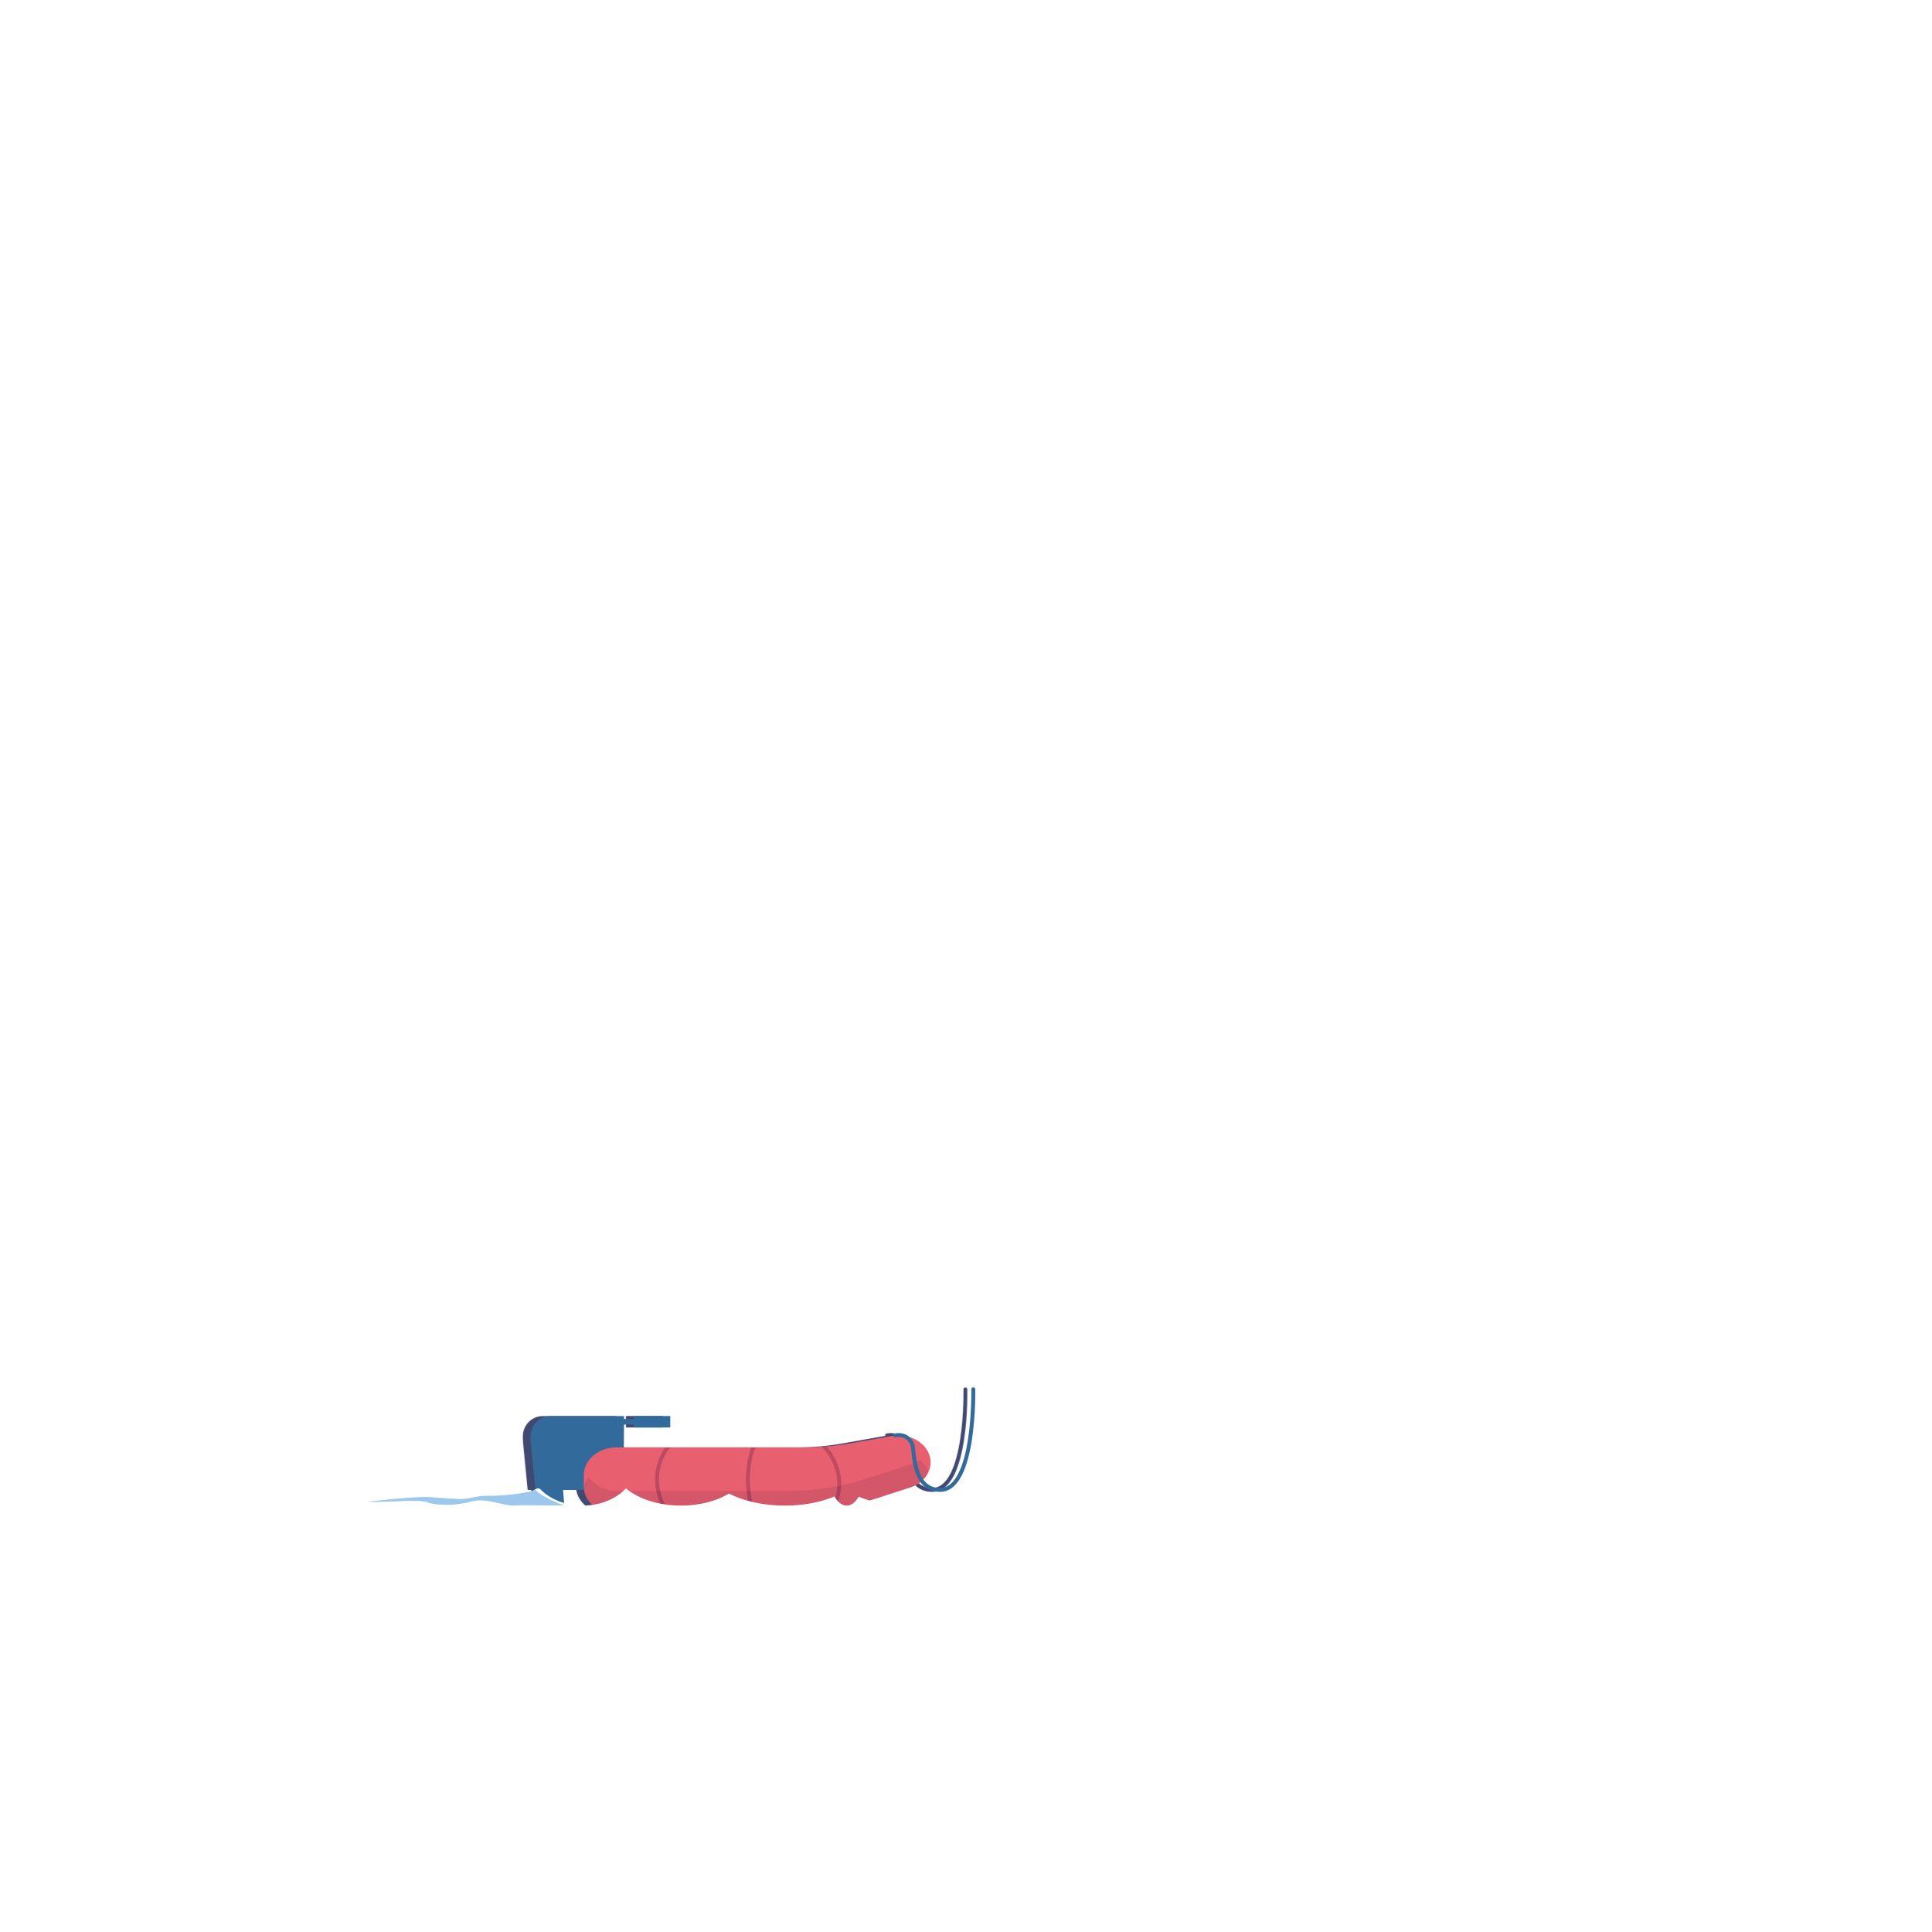
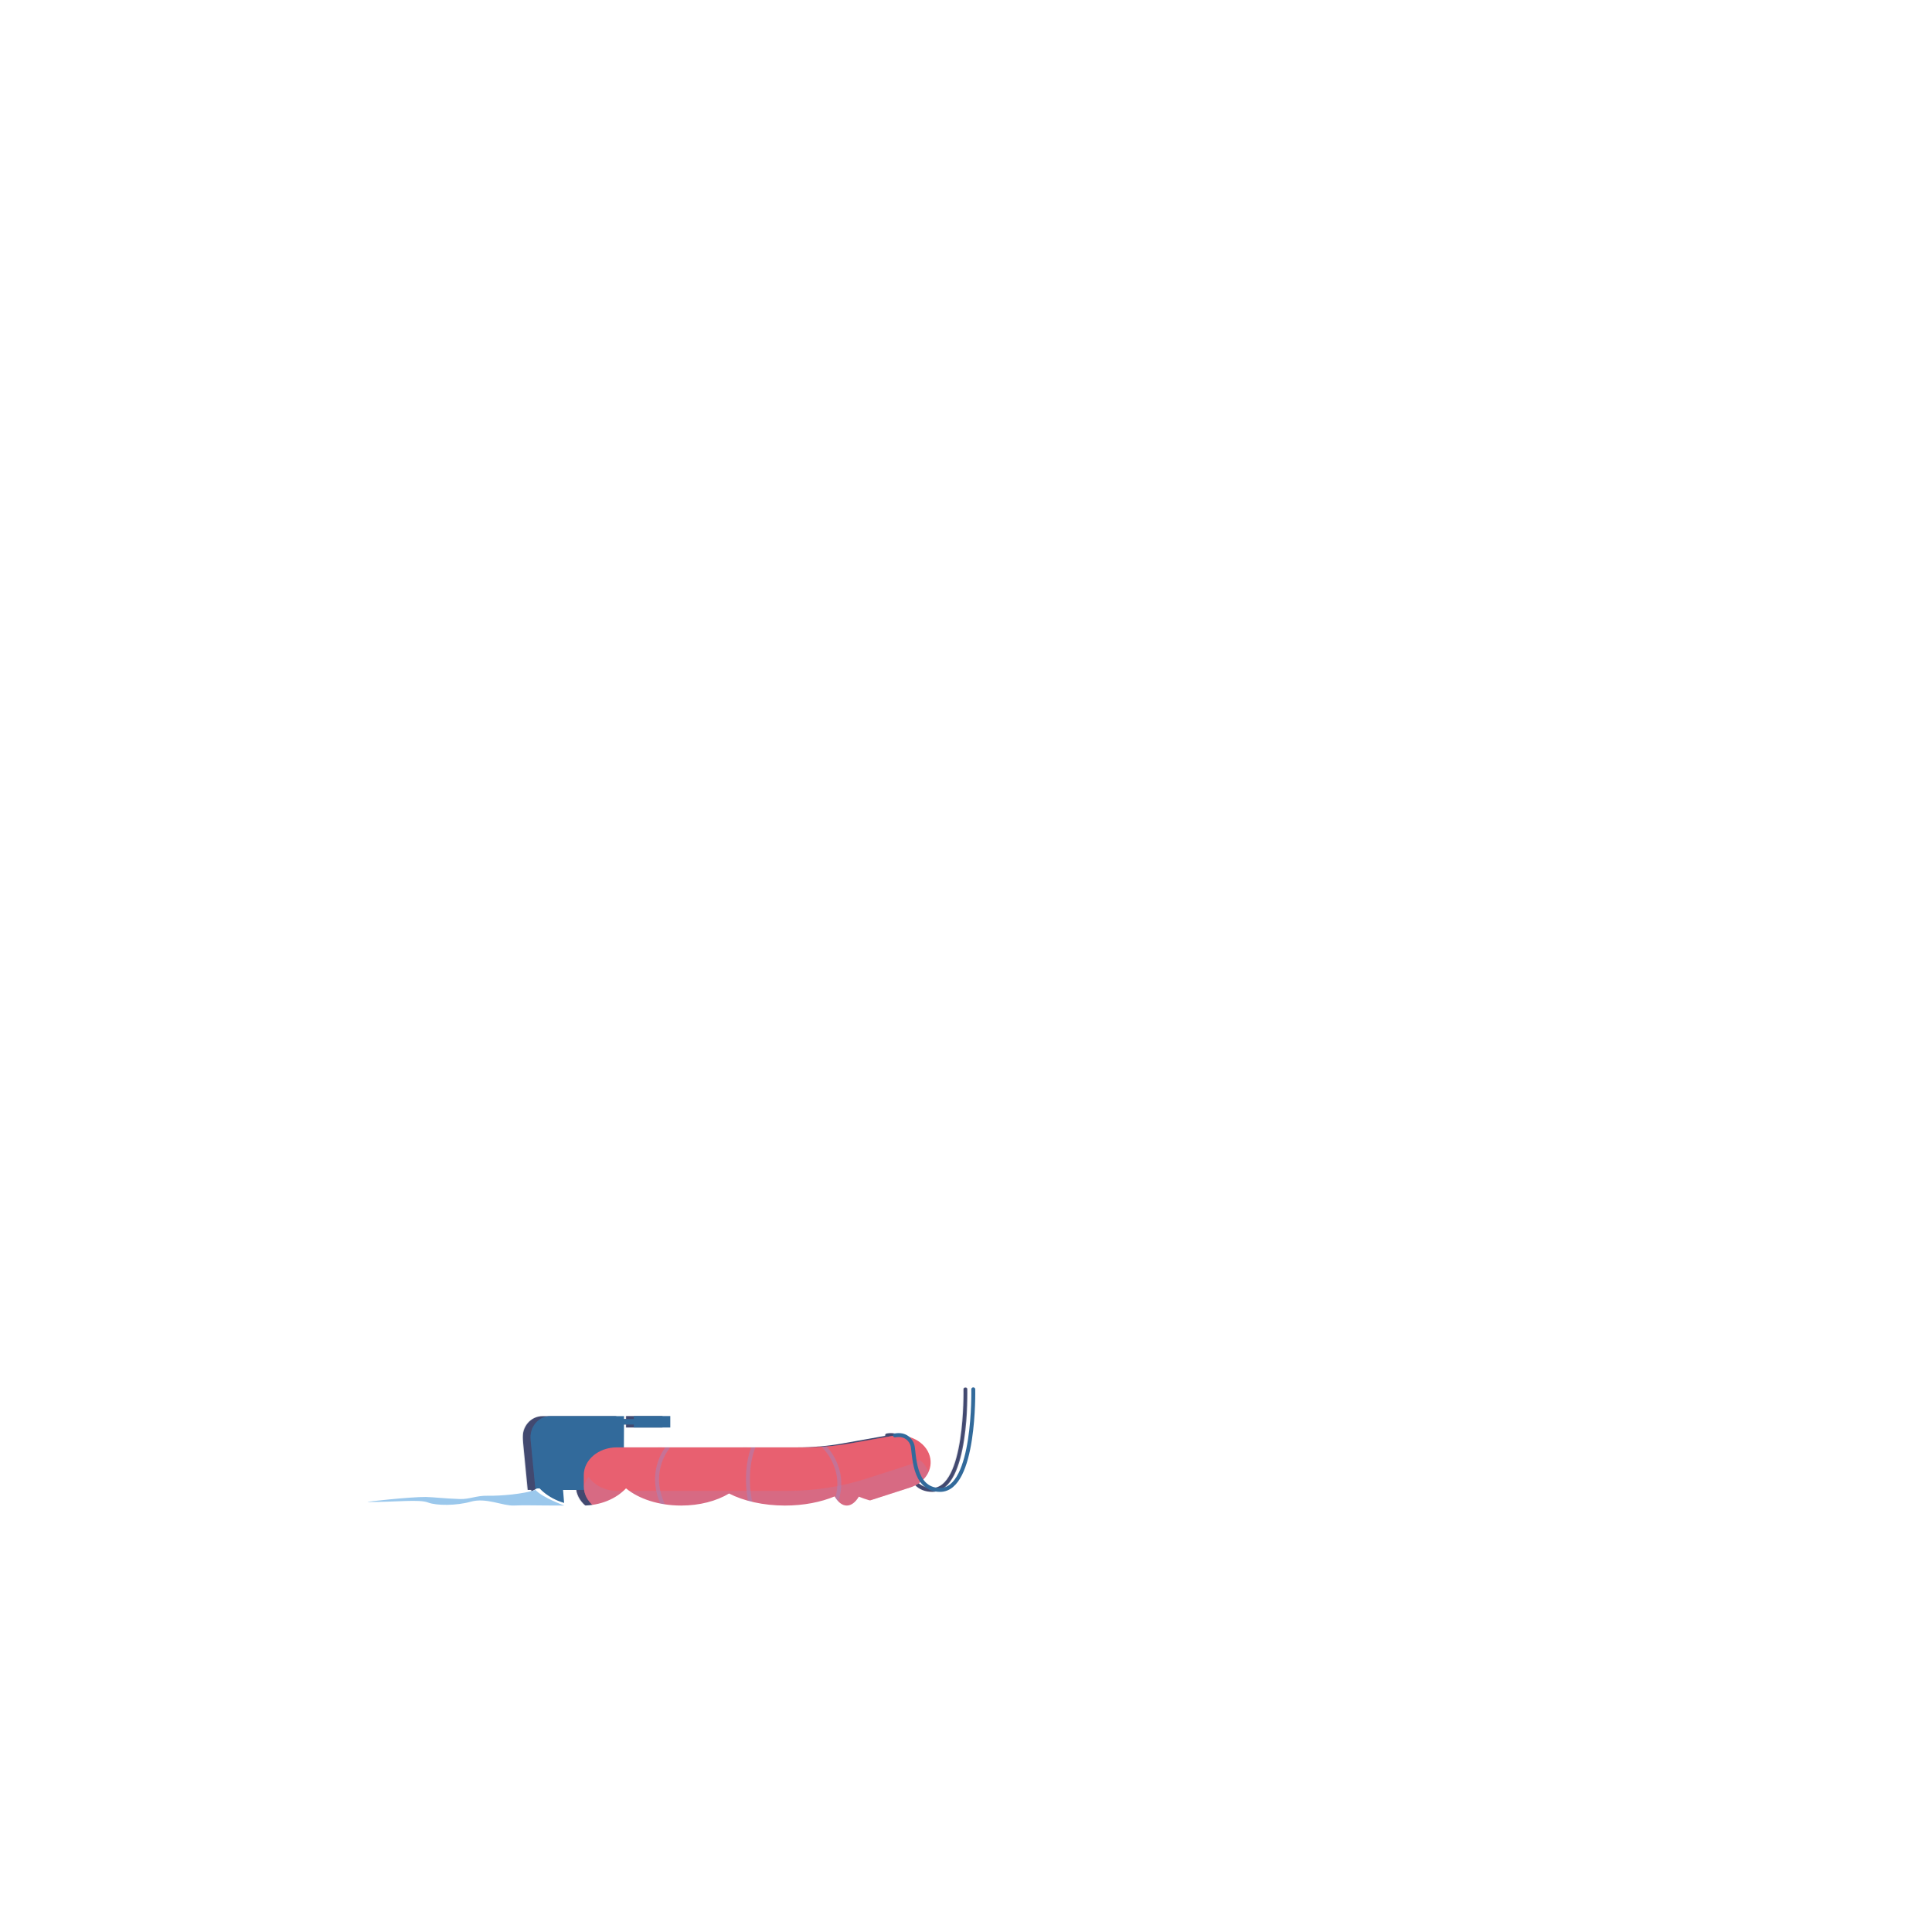
- <svg xmlns="http://www.w3.org/2000/svg" viewBox="0 0 300 300">
+ <svg xmlns="http://www.w3.org/2000/svg" width="300" height="300" viewBox="0 0 300 300">
  <defs>
-     <style>.cls-1{stroke:#336a9b;}.cls-1,.cls-2,.cls-3{fill:none;}.cls-1,.cls-3{stroke-linecap:round;stroke-linejoin:round;stroke-width:.61px;}.cls-4{fill:#e86170;}.cls-5{clip-path:url(#clippath-1);}.cls-6{filter:url(#drop-shadow-1);}.cls-7{isolation:isolate;}.cls-8{fill:#a384bb;opacity:.25;}.cls-8,.cls-9{mix-blend-mode:multiply;}.cls-10{fill:#9bc8ec;}.cls-11{fill:#336a9b;}.cls-12{clip-path:url(#clippath);}.cls-3{stroke:#a384bb;}.cls-9{opacity:.5;}</style>
-     <clipPath id="clippath">
-       <path class="cls-2" d="M176.73,140.48h-111.94v92.76c1.89.35,3.97.55,6.16.55,5.08,0,9.57-1.04,12.41-2.65.14,0,.28-.01.41-.02,1.53,1.62,3.96,2.67,6.71,2.67s5.18-1.05,6.71-2.67c1.96,1.62,5.06,2.67,8.57,2.67,2.89,0,5.51-.71,7.43-1.87,2.25,1.16,5.31,1.87,8.68,1.87,2.91,0,5.58-.53,7.7-1.42.52.89,1.18,1.42,1.9,1.42s1.35-.52,1.87-1.38c2.11.86,4.74,1.38,7.61,1.38,3.75,0,7.1-.88,9.39-2.27,1.96,1.39,4.84,2.27,8.04,2.27,2.98,0,5.67-.76,7.61-1.97,2.27,1.22,5.41,1.97,8.89,1.97.62,0,1.23-.04,1.82-.08v-93.22Z" />
+     <clipPath id="b">
+       <path d="M176.729,140.478h-111.936v92.758c1.89.35,3.973.545,6.164.545,5.076,0,9.57-1.043,12.415-2.649.138-.006.275-.012.413-.018,1.532,1.617,3.964,2.668,6.71,2.668s5.18-1.051,6.712-2.67c1.956,1.618,5.059,2.67,8.566,2.67,2.89,0,5.507-.714,7.435-1.87,2.251,1.156,5.308,1.87,8.683,1.87,2.909,0,5.578-.533,7.704-1.418.523.885,1.18,1.418,1.895,1.418.705,0,1.352-.518,1.871-1.38,2.11.862,4.742,1.38,7.607,1.38,3.747,0,7.1-.881,9.394-2.269,1.964,1.388,4.835,2.269,8.044,2.269,2.976,0,5.668-.755,7.61-1.972,2.268,1.217,5.412,1.972,8.888,1.972.622,0,1.226-.036,1.824-.083v-93.22Z" fill="none" />
    </clipPath>
-     <filter id="drop-shadow-1" x="81.16" y="215.43" width="70.28" height="22.34" filterUnits="userSpaceOnUse">
-       <feOffset dx="-1.22" dy="0" />
-       <feGaussianBlur result="blur" stdDeviation="0" />
+     <filter id="c" data-name="drop-shadow-1" x="81.156" y="215.43" width="70.281" height="22.338" filterUnits="userSpaceOnUse">
+       <feOffset dx="-1.219" dy="0" />
+       <feGaussianBlur result="d" stdDeviation="0" />
      <feFlood flood-color="#42496f" flood-opacity="1" />
-       <feComposite in2="blur" operator="in" />
+       <feComposite in2="d" operator="in" />
      <feComposite in="SourceGraphic" />
    </filter>
-     <clipPath id="clippath-1">
-       <path class="cls-2" d="M141.32,230.98l-6.82,2.2c-3.9,1.26-8.04,1.9-12.21,1.9h-26.52c-2.83,0-5.12-1.93-5.12-4.31v-1.71c0-2.38,2.29-4.31,5.12-4.31h29.26c2.37,0,4.74-.21,7.06-.62l6.42-1.14c2.62-.47,5.21.9,5.85,3.09h0c.6,2.05-.71,4.15-3.05,4.91Z" />
+     <clipPath id="e">
+       <path d="M141.319,230.98l-6.82,2.199c-3.899,1.257-8.038,1.901-12.212,1.901h-26.516c-2.829,0-5.122-1.931-5.122-4.313v-1.705c0-2.382,2.293-4.313,5.122-4.313h29.26c2.374,0,4.742-.208,7.065-.622l6.421-1.143c2.62-.466,5.207.9,5.848,3.089h0c.6,2.049-.706,4.153-3.046,4.907Z" fill="none" />
    </clipPath>
-     <clipPath id="clippath-2">
-       <path class="cls-2" d="M126.77,670.15c-.71.57-1.28,1.02-1.98,1.57,0-.06,0,.15.02.39-3.2-.32-3.33-2.38-.1-2.88,1.27-.46,1.29-1.73,1.8-3.08-1.46.56-2.44.47-3.81.7.25.88.89.85,1.45,1.44-.48.51-1.17.59-1.77.51-.16-1.02-1.03-2.49.12-3.25,1.08-.45-.19-1.69-.57-2.01-.58.28-1.11.96-.62,1.6.31.47.51.86-.12,1.32-1.18,3.27-3.03-.47-4.86-1.1.04-.19.13-.57.25-1.1-1.74,1.04-.91-3.18-2.93-.82-1.62-1.05-2.16-4.84-4.27-4.35-.19.12-.72-.09-.86-.32-.79-2.58-3.2-3.7-4.05-6.08-.65-1.51-1.98-2.38-3.11-3.45-.1-.15-.74-.11-.86.06-.95,1.2-2.94.12-3.04-1.3-.3-.57-1.47-1.13-1.39-1.99-.99-1.14.04-1.07.75-1.65-.71-.3-.87-.89-.86-1.73.18-.81-1.67-2.15-.4-2.58,1.46-.28.31-1.17.29-2.22-1,1.43-2.02,2.27-3.67,2.05-.75.61-1.21.2-1.71-.27-1.29-1.41-3.22.46-4.37,1.39.1-3.76-4.69.9-6.54,1.18-.05-1.29-1.55-2.31-2.53-1.04-2.25-.61-2.98-3.95-4.68-5.59-.35-1.53-2.4-1.15-2.5-2.62-.17-1.63-2.3-1.87-2.29-3.67-1.44-.59-1.12-2.54-2.16-3.44-1.78-2.29-6.5-5.15-5.76-8.1.89-.92,0-1.19-.61-1.76-.47-1.01-1.01-.04-1.78-.24,1.88-2.06-1.47-2.33,1.3-5.97.31-.9-.85-.65-1.11-.1-.69,1.23-1.68,1.06-2.63.93-.51-.55-.06-1.92-1.33-1.66-.09-.37-.17-.73-.27-1.11-1.24.3-1.93,1.6-.52,2.21-1.32,1.25-3.58,4.5-4.84,1.68-1.49.34-1.34-2.24-3-.95-.08-.7-.15-1.27-.22-1.91-.18.12-.41.27-.63.42-.36-.74-.39-1.79-1.55-1.63-.13-.96-.26-1.9-.4-2.98-.27.4-.46.67-.57.84-1.74-.4-2.1-2.22-3.03-3.53-.1.01-.19.03-.29.04-.06.34-.13.67-.19,1.01-.1,0-.2,0-.3-.01.27-3.39-2.87-4.42-3.86-7.28.27-1.01.3-1.42-.31-2.24-.38.41-.74.79-1.22,1.31-.78-.58-.39-2-1.55-1.7-.33-1.36-.03-2.35.87-3.26-.98-1.09,1.55-3.48-.43-3.65-.11.47-.21.91-.31,1.35h-.22c.03-1.11.05-2.22.08-3.52,2.43,1.18,2.28-2.24,2.5-3.94-.97.71-1.64,2.01-2.82,1.04.18.3.35.6.61,1.05-.52.13-.97.25-1.27.32-.35-1.91.46-3.14,1.71-4.5.13.09.29.2.4.27,2.9-4.64,5.81-9.83,10-13.79-1.1-.9-1.67-2.74-.22-3.57.66.05,1.36.34,1.71.08.63-.78,1.13-1.84-.33-2.35,0-1.37,1.82-2.87.51-4.08-.76-.85-.5-2.63-1.97-2.74-1.54-.47-2.35.92-3.67,1.34-1.28-.24-1.53,1.02-2.2,1.87-.78-.44-1.74-.57-2.25-1.22-.35-1.43-1.43-.99-2.58-1.25.28-.3.51-.54.76-.8-1.61-.45-1.24,1.18-.68,1.97-.35.29-.66.54-1.16.96-.15-1,.72-2.27-.49-2.7-2-.02-2.09-3.77-4.13-2.35.01-.32.03-.62.04-.93-1.12-.02-1.15-.98-1.74-1.66-2.3-1.89-1.62-1.26-2.3-3.98-.2.13-.39.26-.63.42-.65-.98-1.56-1.13-1.86-2.57-1.33-2.88-5.35-3.06-7.08-5.39-.59.08-1.04.15-1.6.23,1.38-2.04.17-3.32.28-5.29.8-1.97,1.6-3.94,2.4-5.91l.36.03c-.08.99-.17,1.98-.27,3.2.81-.92.53-1.85.96-2.71.18.12.33.22.49.32.07-.03.13-.07.2-.1.02-1.52-1.86-.95-.62-2.47,8.1-15.25,14.39-31.29,23.08-46.17.45-.86.74-1.6,1.64-.57,1.74.56,1.81-2.35,3.56-2.19.43-.03.74-1.27.44-1.89-.07.32-.12.54-.19.83-1,.02-1.96.05-2.95.07.29-2.05,2.6-2.16,4.1-1.52,1.68-2.49,2.3-6.22,5.74-6.79-.14-.17-.27-.33-.54-.66,2.52-.59,4.58,2.55,6.67,1.91.44-.39.74-.3.82.31-.22.08-.43.16-.72.26,4.26,1.53,8.62,5.25,12.52,6.03.92,2.41,2.38-.58,3.43-1.49.52-.83,1.39-.07,2.02-.6,8.95-9.04,16.93-19.51,26.77-26.99.55,0,1.6.23,1.95.82,1.85,1.28,2.47-3.79,6.84,1.16.67,1.15,2.43-.46,2.71,1.05.28,1.14,1.69,1.09,2.21,2.07,1.79,1.08,2.56,3.15,4.74,3.8.69.39.8.85,1.5-.02.12,1.41.31,1.52,1.4.76.08.41.15.79.23,1.18l1.12-.48c-.47,6.94,24.59-23.99,27.83-25.77,1.61.35-.19,1.26.7,2.16.5.14.96-.69,1.34-.89,1.68-.33-.02,1.92,1.23,2.22.72.18.83,1.9,1.68.96.18.36.42.65.47.98.12.87,1.5.81,1.69.11.11-.93-.63-2.36.92-2.13.69.04.42,1.09.95,1.37-.25.4-.45.71-.64,1.02.44.12.87.25,1.44.41-.46,1.12-.41,1.3.7,1.76.24,1.01,1.23,1.47,1.97,2.04.85.7,1.65,2.05,3.01,1.97-.37,1.39,1.42.55,2.12.97-1.04.97-.93,1.29.14,1.93-.03.06-.05.13-.08.19-.47-.05-.95-.1-1.6-.18.27.73,1.16.62.75,1.48-.07.73,1.22.92,1.84.42-.16.32-.26.5-.4.76.57-.04.21,1.01.96.71.42-.17.76-.55,1.1-.95-1.08.65-1.34-.4-.4-.95,1.36.03,2.05-.86,2.83-1.74,1.16-1.32,2.16-2.09,3.9-1.32.42.37.79.74,1.36.09,1.02.93,2.01,1.82,3,2.71.08-.07.16-.13.24-.2-.2-.33-.4-.66-.71-1.16,1.92,1.3,3.92-1.03,5.36.41.24,1.62,1.15,2.49,2.36,3.45,1.08.96.46,2.64,1.64,3.51.59.44.42,1.54,1.36.95,1.14-.8,2.06,1.3,1.41,2.17.42.08.74.14,1.02.2-.35.43-.66.8-.97,1.18.6.26-.51,1.37.74,1.34.08-.23.16-.48.24-.72,1,.67,2.3,1.19,1.22,2.57.32.04.61.08.96.13-.05.23-.1.43-.11.51.4.36.74.67,1.12,1.02-.2.25-.37.47-.65.83,1-.26,1.85-.48,2.78-.72.02.31.03.5.04.68,2.53.55.47,4.43.01,6.05.08.06.16.11.24.17,1.62-1.38,2.45-3.49,3.88-5.07.08.05.17.1.25.15-.38.97-.89,1.91-1.08,2.95,1.03-.03,1.49-.81,2.02-1.57,3.26,2.24,14.63-18.5,13.48-7.99.09.03.19.06.28.09,1.09-2.14,4.51-2.62,4.52.4-.1.89.73.56,1.29.5.59-.14.81.11.81.66-.08,1.96,4.51.52,3.97,3.24,2.14-.46,1.24,2.23,2.86,2.41.6,0,1.21.37,1.84.59-.23.49-.43.93-.68,1.46,5.02,1,1.1.78,3.5,2.93,4.4,2.3.16,6.22-.4,9.67.09.04.18.08.27.12-.18.12-.37.23-.61.38.06.15.13.33.2.51-1.45.03-.69,1.27-1.39,2.14-.35.48-.52.81.08,1.22.73.85.62,2.26.92,3.3-.07-.06-.23-.19-.27-.22-.66,1.44.09,2.99-1.8,3.48-.2.76-.28,1.63-1.18,2.08-.32-.33-.58-.62-.85-.9-.14,0-.27-.02-.41-.03.29,2.12-.85,3.45-1.8,5.24,1.24.98,3,.81,3.9,1.87.14.2.27.61.37.6,1.44-.08,1.73,1.32,2.68,1.99.64-.66,1.25-1.28,1.86-1.92.26.19.47.34.67.48.05-.03.1-.06.16-.09l-.43-.92c1.56-3.16,1.7.66,2.81-1.18.48.2-.21,1.17.69.93.13-.03.11-.59.19-1.07,1.15,0,1.44,1.55,2.79.38.07.77.04,1.14.21,1.76,1.69-.84,3.34-2.18,4.89-3.55,1.02-1.33,1.92-1.91,3.49-.74-.48.14-.75.22-1.02.3,0,.07-.01.13-.02.2.38.07.76.14,1.19.22.03-.18.06-.33.1-.53,1.72.23.03,1.23,1.08,1.8.13-.2.26-.39.3-.45,1.87.37,1.02-1.64.98-2.75h.2c1.29,1.09,1.02,3.4,2.37,4.08.48.04.83.14,1.16.5,1.44.82.73-1.53,1.45-1.89.83-.06,1.28.75,1.73,1.41-.65,1.95,2.24,2.85,3.33,4.16-1.55-.42-2.33-.09-.8,1.44.23-.35.36-.55.59-.9.36.66.51,1.14,1.07,1.53.33-.6.05-1.05-.14-1.63.68.2,1.28.4.87,1.3.35,2.15,4.29-.79,3.39,2.19.9-.3,3.06.32,1.79,1.39-.13.09-.14.6,0,.76.17.19.63.38.8.28.86-.52,1.29.61,1.88,1.04,1.08,1.87-1.13,3.83-.97,5.53,1.2.53-.36,2.02-1.07.88-.31.41-.49.76.19.86,1.62,1.82-2.47,6.47-3.68,8.63.36-.11.59-.17.91-.27.16.62,1.01,1.71,0,1.99-.74.55-.26,1.55-.23,2.5.29.02,1.17-.41,1.4-.38.6.52,1.12.26,1.64-.05.56-.34.7-.05.78.47.8,2.37,1.18,4.78,2.08,7.04.3,1.29.71,3.39,2.18,3.71.36.97,1.89,1.05,1.62,2.51,2.6-.27,2.12,3.13,2.17,4.77,2.93,1.42-1.9,4.93-2.06,7.05-1.37,1.05-1.72,3.22-2.76,3.84-.55.33.13,1.79-.94,1.65-.8.84-1.22,1.96-2.06,3.19,3.36.42,6.45.82,9.53,1.21.03,1.67.88.37,1.74,1.27-.46.32-.8.55-1.11.77,1.15,1.21,1.96,3.8.02,4.52-1.21-.42-.74.5-.82,1.12.54-.18,1-.33,1.52-.5.97,1.17-1.8,1.91-.43,3.31.01,5.67-9.28,6.55-2.15,13.15-.6.93.81,1.58.35,2.49-.86,1.24-.56,2.5,1.03,2.77.03-.12.09-.37.16-.63,1.01.62,2.48,4.08,2.35,5.43.2-.03.46-.07.72-.11-.01.1-.02.19-.03.29-.18.2-.37.39-.55.59.02.09.04.18.07.27.39-.07.79-.13,1.32-.22-.6.68-.24,2.15-1.19,2.22-.15,0-.3.29-.45.45.71.61,1.52,0,2.31-.16.04.07.08.13.12.2-3.13,4.17-9.06,6.46-10.86,11.43-.13,1.58-.41.81-1.47,1.08.51.31,1.43.88.62,1.38-.76.45.06,1.17-.25,1.87-.09,0-.17,0-.26,0-.12-.2-.24-.39-.52-.84-2.75,9.89-14.74,10.7-21.93,16.16-4.72,4.01-9.46,8.24-14.74,11.42-1.03,1.68-4.84,4.86-6.14,2.16.23-.1.46-.2.91-.4-.52-.33-.86-.54-1.35-.84.15,1.11-.97,3.19-.61,1.1-1.21-.58-.15-1.97-.78-3.19-.4.88-.71,1.56-1.01,2.23-1.43-.73-.15-3.63-1.83-3.83-.67,1.02-1.16.59-1.62-.31-.3.54-.54.97-.8,1.44-3.27-3.43-9.81,6.67-13.38,6.07-1.94.18-3.46,3.74-5.53,2.82-8.97-2.23-27.89,23.2-33.17,18.76.28-.12.53-.23,1.03-.44-.49-.36-.82-.6-1.21-.88-1.25,2.45-1.36-.66-1.25-1.81-.1-.03-.2-.06-.3-.09-.37.65-.73,1.31-1.09,1.95-1.62-.22.05-4.78-1.79-3.84-.9,1.31-.92.07-1.66-.32-.18.43-.35.84-.5,1.22-2.08-1.72-4.41.85-6.83.32-.82.38-2.7,1.19-2.44-.6.71-.75,1.48-3.95-.37-3.1-.69-1.1-.61-1.41.38-1.63-.13-1.44-.51-1.98-1.57-.71.17-2.38-1.75-3.38-1.15-5.51.16-.53-.43-1.42-.27-1.96.77-1.47-.33-2.13-.91-3-1.93-.74-2.61-2.2-3.52-4.07-.66.52-1.34,1.05-2.08,1.63.03-.29.05-.51.07-.77-2.13.45-.86,2.03-2.31,3.42-.48-2.06,1.27-3.47,1.16-5.48-7.49,8.85-14.27,20.34-21.91,27.93ZM281.65,565.41c.86.91-.18,1.37.87,1.81.24-.85,1.47-1.29.61-2.46l-.62.31-.41-.2c.22-.27.44-.54.66-.8-1.4-1.64-1.2.32-1.11,1.34ZM33.54,583.75c-.44.6-.88,1.2-1.32,1.79.42.23.89.5,1.37.76.97-1.02.97-1.81-.05-2.56ZM282.42,573.25c-.22-.09-.44-.19-.67-.28.34-.49.68-.99.99-1.43-.25-.17-.55-.37-.85-.58q-.56.48.02,1.05c-.28.19-.56.38-.84.56,0,.12-.02.24-.03.36.46.1.91.21,1.37.31ZM280.45,562.31c-.32.62-.55,1.08-.89,1.73,1.06-.27,2.31-1.14.89-1.73ZM230.91,489.21c-.07.02-.14.05-.21.07-.09.63-.18,1.27-.27,1.97l.9-.41c-.14-.53-.28-1.08-.42-1.62ZM179.68,443.77c-.85.5-.87.79-.1,1.43.03-.49.06-.9.1-1.43ZM38.81,478.72c.65.15,1.03.17,1.06-.48-.43-.54-.69.02-1.06.48ZM31.94,591.01c-.47.93-.38,1.12.48,1.24-.18-.46-.33-.85-.48-1.24ZM281.27,569.7c.15.01.31.02.46.04,0-.41.01-.82.02-1.23-.12,0-.24-.02-.36-.03-.04.41-.08.81-.12,1.22ZM76.36,639.14c-.03.39-.06.77-.11,1.27.93-.49.84-.89.11-1.27Z" />
+     <clipPath id="f">
+       <path d="M126.772,670.147c-.714.568-1.284,1.023-1.977,1.575-.003-.058.007.152.018.393-3.196-.319-3.327-2.383-.098-2.884,1.266-.458,1.292-1.73,1.796-3.082-1.457.556-2.442.47-3.814.697.252.876.893.851,1.45,1.442-.481.508-1.165.591-1.771.508-.164-1.022-1.028-2.49.117-3.246,1.081-.446-.186-1.686-.567-2.013-.576.277-1.111.961-.617,1.595.308.467.508.864-.116,1.321-1.184,3.272-3.027-.469-4.858-1.096.043-.188.129-.569.249-1.096-1.736,1.039-.908-3.182-2.925-.821-1.624-1.05-2.16-4.844-4.273-4.346-.195.121-.721-.087-.862-.323-.793-2.584-3.2-3.697-4.05-6.08-.648-1.513-1.976-2.377-3.113-3.449-.105-.152-.742-.109-.861.057-.955,1.197-2.936.12-3.038-1.301-.305-.566-1.47-1.131-1.391-1.989-.993-1.138.043-1.066.753-1.648-.713-.298-.871-.891-.862-1.733.182-.805-1.666-2.151-.396-2.576,1.456-.278.308-1.173.293-2.22-.995,1.425-2.019,2.272-3.674,2.052-.749.61-1.209.199-1.709-.265-1.289-1.414-3.222.461-4.368,1.389.096-3.759-4.685.9-6.54,1.179-.045-1.293-1.546-2.313-2.535-1.037-2.249-.607-2.976-3.952-4.684-5.586-.354-1.535-2.399-1.151-2.496-2.62-.174-1.629-2.3-1.873-2.288-3.673-1.441-.59-1.123-2.543-2.161-3.441-1.784-2.289-6.496-5.151-5.755-8.104.894-.917,0-1.194-.607-1.76-.469-1.012-1.005-.044-1.776-.239,1.881-2.059-1.466-2.334,1.303-5.969.307-.896-.85-.648-1.11-.104-.689,1.234-1.677,1.063-2.634.934-.512-.549-.059-1.924-1.332-1.664-.087-.365-.174-.73-.265-1.114-1.241.3-1.93,1.597-.515,2.208-1.318,1.253-3.583,4.501-4.84,1.678-1.488.342-1.344-2.237-2.996-.947-.081-.699-.146-1.267-.22-1.908-.179.118-.405.268-.633.418-.357-.743-.386-1.794-1.555-1.625-.128-.956-.256-1.902-.401-2.984-.273.4-.459.674-.57.836-1.739-.398-2.103-2.224-3.029-3.533-.095.013-.19.027-.285.04-.063.335-.127.67-.19,1.006-.1-.005-.2-.01-.301-.014.267-3.392-2.866-4.422-3.859-7.278.268-1.007.296-1.422-.313-2.239-.385.414-.736.792-1.218,1.311-.78-.576-.39-2-1.553-1.698-.335-1.357-.028-2.349.869-3.26-.982-1.094,1.552-3.478-.432-3.648-.108.467-.211.908-.313,1.349h-.215c.026-1.112.053-2.223.084-3.524,2.431,1.178,2.282-2.245,2.499-3.943-.967.712-1.639,2.005-2.82,1.039.176.3.352.6.614,1.048-.519.131-.969.245-1.271.321-.347-1.909.465-3.139,1.711-4.501.127.086.294.199.395.268,2.901-4.637,5.805-9.825,10.004-13.792-1.101-.897-1.671-2.744-.22-3.567.661.055,1.365.339,1.709.081.63-.781,1.133-1.841-.331-2.352-.007-1.37,1.816-2.873.508-4.08-.762-.851-.499-2.634-1.967-2.737-1.541-.467-2.351.923-3.668,1.337-1.282-.241-1.534,1.02-2.196,1.866-.778-.443-1.737-.572-2.254-1.223-.354-1.428-1.427-.995-2.579-1.251.279-.295.512-.541.756-.799-1.61-.454-1.243,1.18-.684,1.971-.347.287-.659.544-1.161.959-.146-.998.719-2.27-.491-2.696-2.003-.024-2.094-3.775-4.13-2.353.013-.316.026-.622.039-.933-1.119-.022-1.15-.978-1.739-1.663-2.298-1.886-1.623-1.258-2.3-3.981-.202.134-.39.26-.632.421-.647-.984-1.563-1.132-1.856-2.568-1.328-2.881-5.346-3.058-7.079-5.386-.585.083-1.041.148-1.601.228,1.383-2.045.167-3.317.285-5.289.802-1.974,1.602-3.943,2.4-5.907l.357.032c-.084.989-.167,1.98-.27,3.197.814-.916.531-1.853.959-2.706.183.12.335.22.487.32.067-.034.134-.067.201-.101.024-1.515-1.858-.945-.615-2.467,8.097-15.249,14.395-31.292,23.079-46.174.452-.861.735-1.603,1.645-.565,1.744.56,1.811-2.35,3.56-2.194.431-.026.743-1.269.438-1.892-.072.32-.123.543-.188.83-.996.023-1.962.045-2.946.068.288-2.054,2.598-2.155,4.1-1.523,1.683-2.489,2.304-6.224,5.744-6.788-.14-.172-.266-.327-.539-.662,2.52-.59,4.58,2.546,6.67,1.905.44-.39.743-.297.818.309-.216.079-.43.157-.716.261,4.26,1.531,8.617,5.253,12.519,6.025.919,2.415,2.378-.584,3.433-1.49.519-.833,1.393-.071,2.021-.601,8.953-9.038,16.928-19.513,26.772-26.991.548-.009,1.596.235,1.946.822,1.848,1.277,2.466-3.795,6.841,1.161.667,1.147,2.425-.463,2.708,1.046.282,1.139,1.689,1.087,2.207,2.067,1.786,1.081,2.565,3.146,4.737,3.803.689.392.8.85,1.497-.017.118,1.414.309,1.516,1.399.76.079.407.154.792.229,1.178l1.123-.477c-.465,6.943,24.591-23.986,27.83-25.766,1.614.353-.188,1.261.697,2.163.504.143.961-.691,1.338-.89,1.676-.328-.022,1.919,1.229,2.224.722.181.831,1.901,1.677.962.181.363.422.654.47.981.121.87,1.498.81,1.687.114.111-.926-.632-2.356.922-2.128.695.044.417,1.093.954,1.37-.252.402-.445.71-.638,1.018.435.124.871.249,1.436.41-.455,1.116-.409,1.297.704,1.757.236,1.007,1.231,1.468,1.973,2.04.853.704,1.654,2.045,3.013,1.97-.367,1.39,1.423.545,2.121.967-1.036.973-.927,1.293.14,1.928-.026.064-.052.129-.078.193-.473-.052-.945-.105-1.599-.177.27.731,1.157.622.746,1.475-.068.73,1.223.916,1.837.424-.165.316-.264.505-.399.765.57-.039.209,1.014.965.708.422-.171.76-.545,1.101-.949-1.081.652-1.342-.397-.403-.954,1.362.035,2.055-.861,2.827-1.742,1.164-1.315,2.162-2.092,3.896-1.315.42.365.792.737,1.358.086,1.024.926,2.01,1.817,2.997,2.709.08-.067.161-.134.241-.2-.201-.332-.402-.663-.707-1.165,1.923,1.296,3.917-1.03,5.357.406.242,1.625,1.152,2.489,2.362,3.451,1.077.962.459,2.642,1.638,3.51.591.438.42,1.541,1.363.95,1.136-.803,2.064,1.302,1.41,2.168.424.081.745.143,1.018.195-.349.427-.657.804-.966,1.18.601.262-.509,1.372.736,1.339.079-.234.163-.483.242-.715.997.668,2.299,1.187,1.222,2.566.322.045.606.085.957.133-.052.234-.096.434-.112.508.399.361.738.669,1.123,1.017-.197.249-.374.474-.652.826.998-.259,1.849-.481,2.782-.723.017.314.026.498.036.679,2.534.548.472,4.428.011,6.054.081.056.162.112.243.169,1.616-1.377,2.453-3.491,3.878-5.066.083.048.165.097.248.145-.384.974-.893,1.909-1.079,2.947,1.031-.032,1.49-.808,2.019-1.568,3.259,2.237,14.631-18.5,13.479-7.991.094.03.189.059.283.089,1.094-2.144,4.509-2.623,4.519.402-.096.89.735.556,1.293.499.593-.139.81.106.812.662-.08,1.962,4.51.524,3.973,3.236,2.144-.457,1.241,2.226,2.864,2.406.605-.004,1.21.372,1.837.587-.225.485-.433.934-.678,1.461,5.02.996,1.101.777,3.501,2.933,4.404,2.295.161,6.216-.403,9.674.089.041.178.082.266.123-.185.117-.369.233-.605.382.059.154.126.329.196.511-1.449.027-.687,1.274-1.387,2.138-.349.477-.522.808.079,1.218.73.849.617,2.264.918,3.296-.073-.059-.231-.188-.271-.221-.656,1.441.088,2.991-1.8,3.481-.204.757-.278,1.634-1.183,2.076-.315-.334-.584-.62-.852-.905-.137-.009-.274-.017-.41-.026.293,2.122-.855,3.447-1.799,5.239,1.242.98,3,.811,3.902,1.869.136.202.265.614.366.604,1.437-.079,1.729,1.318,2.679,1.994.643-.661,1.245-1.281,1.864-1.918.26.187.466.335.672.483.052-.03.105-.061.157-.091l-.428-.924c1.562-3.164,1.703.665,2.812-1.18.475.196-.208,1.169.688.926.129-.035.115-.591.193-1.067,1.148-.008,1.437,1.548,2.789.384.073.773.039,1.143.215,1.756,1.685-.842,3.335-2.183,4.895-3.547,1.023-1.326,1.915-1.908,3.486-.744-.475.142-.748.223-1.02.305-.005.067-.011.135-.016.202.378.068.756.137,1.195.217.034-.181.063-.334.1-.528,1.723.228.025,1.229,1.078,1.799.134-.204.256-.391.296-.453,1.868.37,1.023-1.643.979-2.751l.204-.01c1.293,1.101,1.019,3.405,2.372,4.092.478.042.83.144,1.165.502,1.443.824.727-1.53,1.45-1.887.825-.061,1.284.754,1.73,1.415-.65,1.95,2.239,2.847,3.33,4.16-1.55-.417-2.332-.086-.804,1.442.229-.349.361-.551.594-.905.361.657.506,1.139,1.073,1.535.326-.601.054-1.047-.141-1.632.68.197,1.275.399.869,1.299.351,2.153,4.294-.792,3.39,2.185.898-.303,3.057.317,1.793,1.39-.131.095-.137.605-.006.756.169.194.628.381.795.285.865-.523,1.285.614,1.879,1.035,1.081,1.873-1.129,3.834-.969,5.528,1.202.529-.36,2.016-1.067.878-.308.414-.488.762.194.862,1.616,1.818-2.468,6.466-3.68,8.628.365-.107.59-.173.909-.267.159.618,1.012,1.706-.01,1.987-.745.554-.263,1.555-.229,2.5.289.015,1.168-.414,1.404-.381.598.516,1.12.261,1.637-.051.559-.337.696-.053.782.465.801,2.367,1.179,4.776,2.081,7.035.296,1.29.714,3.393,2.176,3.714.357.969,1.887,1.054,1.624,2.511,2.597-.272,2.122,3.134,2.166,4.769,2.929,1.423-1.903,4.927-2.06,7.046-1.368,1.049-1.719,3.218-2.761,3.844-.552.332.13,1.785-.94,1.65-.796.839-1.221,1.956-2.062,3.186,3.359.425,6.449.815,9.532,1.205.032,1.666.885.365,1.742,1.274-.463.32-.798.55-1.11.766,1.152,1.211,1.958,3.802.022,4.516-1.213-.421-.742.496-.819,1.117.542-.177.997-.326,1.52-.497.973,1.168-1.798,1.906-.43,3.306.013,5.671-9.282,6.554-2.154,13.149-.601.93.805,1.579.35,2.49-.864,1.241-.557,2.496,1.028,2.77.031-.119.095-.368.163-.633,1.014.619,2.481,4.084,2.35,5.432.203-.031.46-.071.716-.111-.01.096-.021.192-.031.288-.183.196-.365.393-.548.59.022.092.044.183.066.275.393-.066.786-.133,1.324-.224-.604.681-.237,2.147-1.186,2.219-.146-.009-.301.289-.452.446.707.611,1.519-.008,2.306-.16.039.066.079.131.118.197-3.126,4.171-9.064,6.455-10.856,11.429-.128,1.576-.41.812-1.467,1.079.511.307,1.427.88.622,1.38-.764.446.062,1.168-.253,1.875-.087.003-.174.006-.261.009-.122-.197-.243-.393-.517-.836-2.745,9.891-14.735,10.7-21.933,16.161-4.721,4.006-9.465,8.241-14.742,11.416-1.032,1.679-4.844,4.864-6.137,2.157.234-.101.458-.199.914-.396-.521-.325-.863-.539-1.347-.841.147,1.114-.969,3.195-.613,1.098-1.212-.582-.148-1.97-.78-3.19-.401.884-.706,1.557-1.011,2.231-1.428-.731-.155-3.632-1.829-3.831-.673,1.024-1.157.594-1.616-.31-.299.539-.537.97-.797,1.437-3.272-3.432-9.814,6.669-13.382,6.068-1.938.182-3.462,3.741-5.535,2.824-8.971-2.229-27.887,23.203-33.172,18.759.277-.119.533-.228,1.027-.44-.491-.356-.823-.597-1.214-.881-1.253,2.454-1.359-.662-1.252-1.807-.098-.031-.197-.062-.295-.093-.366.652-.732,1.305-1.092,1.947-1.624-.22.047-4.78-1.789-3.836-.899,1.306-.917.067-1.661-.321-.179.432-.346.837-.504,1.219-2.082-1.718-4.408.854-6.83.32-.817.38-2.702,1.194-2.44-.602.711-.752,1.476-3.949-.374-3.102-.693-1.096-.614-1.406.383-1.632-.13-1.436-.512-1.982-1.573-.714.167-2.383-1.748-3.383-1.153-5.508.157-.534-.429-1.418-.268-1.963.769-1.473-.333-2.133-.906-3.004-1.931-.74-2.614-2.2-3.516-4.067-.659.517-1.34,1.051-2.08,1.631.027-.286.049-.514.074-.772-2.134.455-.86,2.028-2.308,3.424-.48-2.06,1.266-3.471,1.159-5.483-7.491,8.85-14.265,20.34-21.905,27.933ZM281.647,565.413c.861.91-.177,1.368.871,1.808.243-.854,1.473-1.293.613-2.462l-.624.31-.413-.196c.221-.269.443-.537.662-.803-1.404-1.639-1.201.322-1.109,1.344ZM33.541,583.748c-.44.598-.881,1.197-1.321,1.794.416.232.892.496,1.372.764.972-1.015.967-1.809-.051-2.558ZM282.421,573.251c-.222-.095-.444-.189-.666-.284.342-.493.685-.986.992-1.43-.25-.17-.55-.375-.848-.578q-.56.478.02,1.052c-.282.189-.563.377-.843.564-.009.121-.018.242-.026.363.457.104.914.208,1.372.313ZM280.446,562.308c-.318.619-.555,1.08-.89,1.733,1.061-.275,2.309-1.141.89-1.733ZM230.913,489.214c-.07.023-.14.046-.21.069-.088.634-.176,1.268-.273,1.965l.902-.413c-.137-.532-.278-1.077-.419-1.622ZM179.677,443.765c-.848.503-.866.792-.101,1.425.035-.491.064-.905.101-1.425ZM38.809,478.717c.649.155,1.027.174,1.063-.485-.428-.544-.687.017-1.063.485ZM31.936,591.013c-.467.934-.379,1.117.477,1.239-.178-.463-.328-.851-.477-1.239ZM281.27,569.697c.154.012.308.025.462.037.005-.409.011-.818.016-1.226-.12-.01-.24-.02-.36-.03-.039.406-.079.812-.118,1.218ZM76.359,639.142c-.032.385-.064.77-.106,1.275.927-.494.838-.89.106-1.275Z" fill="none" />
    </clipPath>
  </defs>
-   <g class="cls-7">
-     <g id="bateau_03">
-       <g class="cls-12">
-         <g class="cls-6">
-           <path class="cls-11" d="M96.84,231.35h-13.69l-.76-7.78c-.2-2.01,1.2-3.68,3.12-3.68h11.39l-.06,11.46Z" />
-           <rect class="cls-11" x="98.42" y="219.88" width="5.66" height="1.78" />
-           <rect class="cls-11" x="96.56" y="220.36" width="2.08" height=".83" />
-           <polygon class="cls-11" points="87.92 237.3 84.18 237.3 83.6 230.1 87.33 230.1 87.92 237.3" />
-           <path class="cls-4" d="M141.32,230.98l-6.82,2.2c-3.9,1.26-8.04,1.9-12.21,1.9h-26.52c-2.83,0-5.12-1.93-5.12-4.31v-1.71c0-2.38,2.29-4.31,5.12-4.31h29.26c2.37,0,4.74-.21,7.06-.62l6.42-1.14c2.62-.47,5.21.9,5.85,3.09h0c.6,2.05-.71,4.15-3.05,4.91Z" />
-           <g class="cls-5">
-             <path class="cls-8" d="M142.78,226.68c-.42.3-.89.55-1.42.72l-6.82,2.2c-3.9,1.26-8.04,1.9-12.21,1.9h-26.52c-1.89,0-3.52-.87-4.41-2.15-.55.69-.87,1.51-.87,2.4v1.71c0,2.38,2.29,4.31,5.12,4.31h26.52c4.17,0,8.31-.64,12.21-1.9l6.82-2.2c2.34-.75,3.65-2.86,3.05-4.91-.24-.83-.77-1.54-1.47-2.08Z" />
-             <g class="cls-9">
-               <path class="cls-3" d="M103.7,224.75s-3.78,4.27,0,10.33" />
-               <path class="cls-3" d="M116.98,224.75s-1.89,4.27,0,10.33" />
-               <path class="cls-3" d="M127.96,224.63s4.31,4.08,1.3,9.87" />
+   <g isolation="isolate">
+     <g id="a" data-name="bateau 03">
+       <g>
+         <g clip-path="url(#b)">
+           <g filter="url(#c)">
+             <g>
+               <path d="M96.842,231.351h-13.692l-.756-7.78c-.195-2.007,1.198-3.677,3.118-3.677h11.39l-.059,11.457Z" fill="#336a9b" />
+               <rect x="98.419" y="219.883" width="5.663" height="1.782" fill="#336a9b" />
+               <rect x="96.562" y="220.357" width="2.083" height=".833" fill="#336a9b" />
+               <polygon points="87.915 237.304 84.184 237.304 83.599 230.102 87.329 230.102 87.915 237.304" fill="#336a9b" />
            </g>
+             <path d="M141.319,230.98l-6.82,2.199c-3.899,1.257-8.038,1.901-12.212,1.901h-26.516c-2.829,0-5.122-1.931-5.122-4.313v-1.705c0-2.382,2.293-4.313,5.122-4.313h29.26c2.374,0,4.742-.208,7.065-.622l6.421-1.143c2.62-.466,5.207.9,5.848,3.089h0c.6,2.049-.706,4.153-3.046,4.907Z" fill="#e86170" />
+             <g clip-path="url(#e)">
+               <path d="M142.784,226.682c-.416.296-.888.546-1.422.718l-6.821,2.199c-3.899,1.257-8.038,1.901-12.212,1.901h-26.516c-1.89,0-3.522-.872-4.41-2.154-.549.687-.869,1.513-.869,2.403v1.705c0,2.382,2.293,4.313,5.122,4.313h26.516c4.175,0,8.314-.644,12.213-1.901l6.82-2.199c2.34-.754,3.646-2.859,3.046-4.907-.243-.83-.768-1.54-1.466-2.078Z" fill="#a384bb" mix-blend-mode="multiply" opacity=".25" />
+               <g mix-blend-mode="multiply" opacity=".5">
+                 <path d="M103.704,224.748s-3.775,4.273,0,10.332" fill="none" stroke="#a384bb" stroke-linecap="round" stroke-linejoin="round" stroke-width=".61" />
+                 <path d="M116.976,224.748s-1.888,4.273,0,10.332" fill="none" stroke="#a384bb" stroke-linecap="round" stroke-linejoin="round" stroke-width=".61" />
+                 <path d="M127.962,224.627s4.312,4.082,1.298,9.869" fill="none" stroke="#a384bb" stroke-linecap="round" stroke-linejoin="round" stroke-width=".61" />
+               </g>
+             </g>
+             <path d="M151.129,215.735s.338,15.616-5.151,15.616c-4.29,0-3.964-5.883-4.303-6.976-.237-.764-1.052-1.792-2.716-1.483" fill="none" stroke="#336a9b" stroke-linecap="round" stroke-linejoin="round" stroke-width=".61" />
          </g>
-           <path class="cls-1" d="M151.13,215.73s.34,15.62-5.15,15.62c-4.29,0-3.96-5.88-4.3-6.98-.24-.76-1.05-1.79-2.72-1.48" />
        </g>
+         <path d="M87.629,233.782s-3.458-1.259-4.479-2.431c-1.822.636-5.421.949-7.422.906-1.773-.038-2.787.558-4.288.512-2.379-.073-4.241-.307-5.327-.32-2.33-.029-9.845.784-8.983.784,4.536,0,7.989-.448,9.322.071s4.453.501,6.636-.118c2.415-.685,4.965.674,6.716.592s3.075.004,7.825.004Z" fill="#9bc8ec" />
      </g>
-       <path class="cls-10" d="M87.63,233.78s-3.46-1.26-4.48-2.43c-1.82.64-5.42.95-7.42.91-1.77-.04-2.79.56-4.29.51-2.38-.07-4.24-.31-5.33-.32-2.33-.03-9.84.78-8.98.78,4.54,0,7.99-.45,9.32.07s4.45.5,6.64-.12c2.42-.69,4.97.67,6.72.59s3.07,0,7.82,0Z" />
    </g>
  </g>
</svg>
